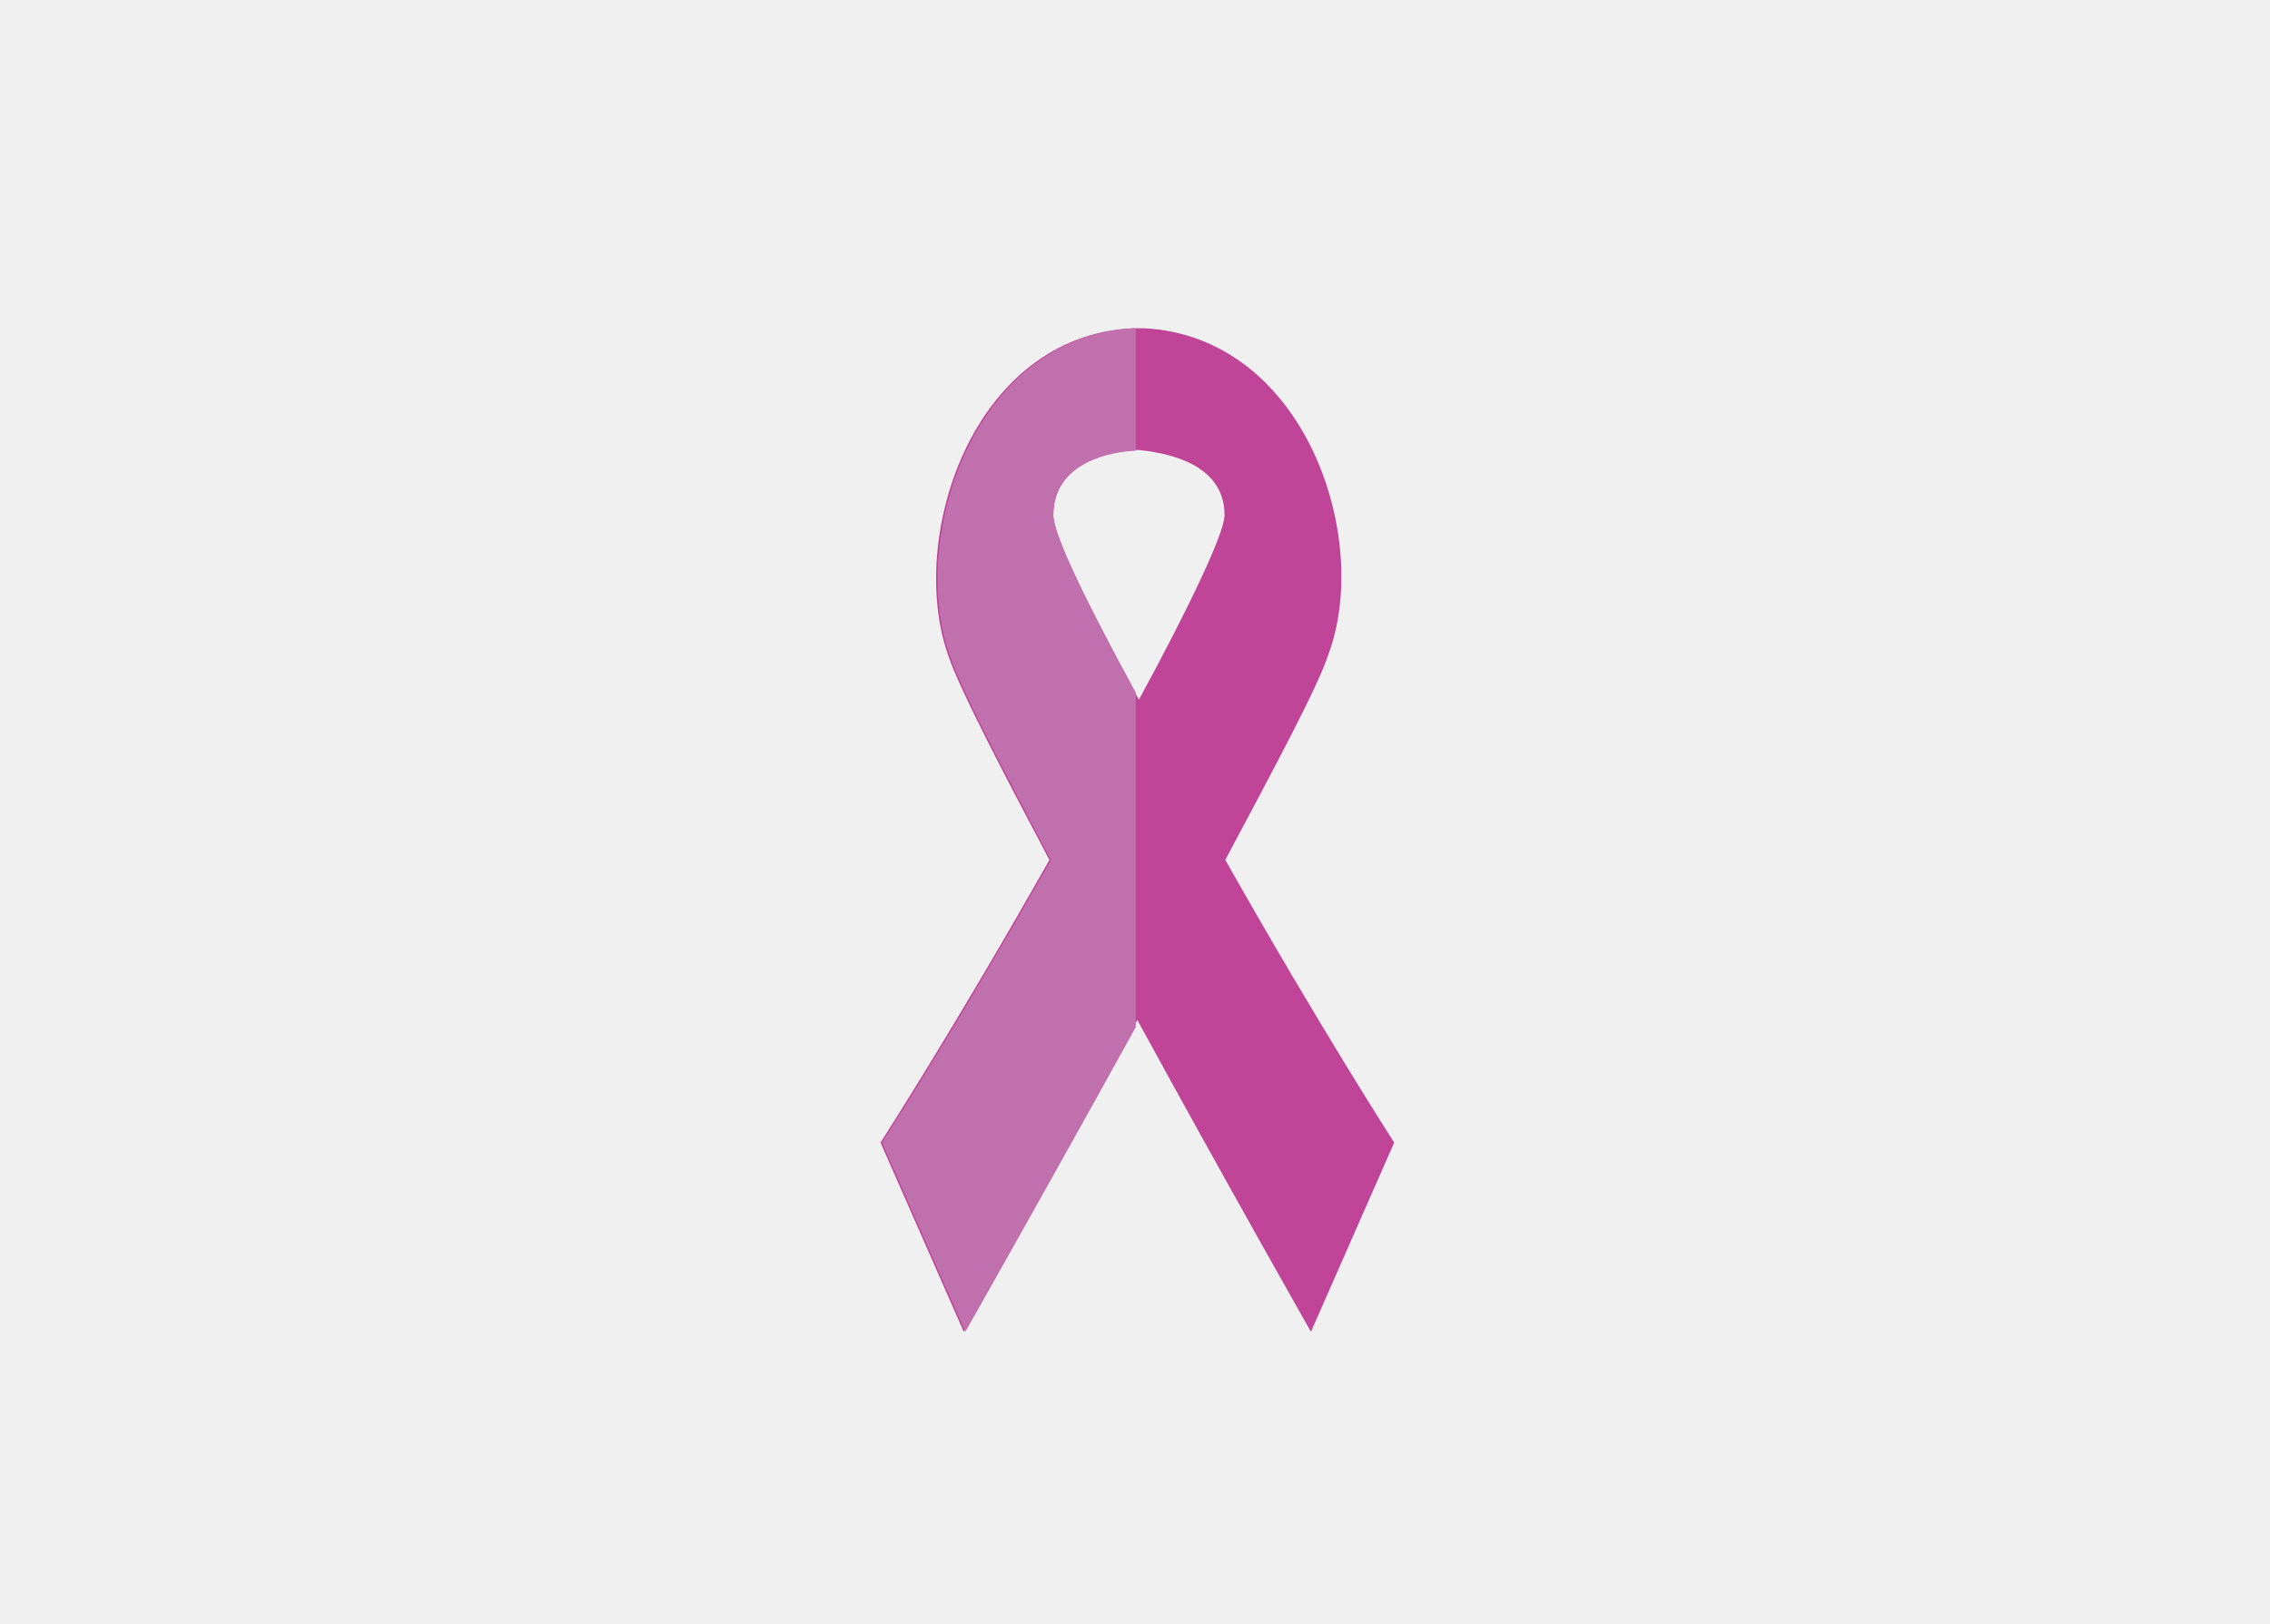
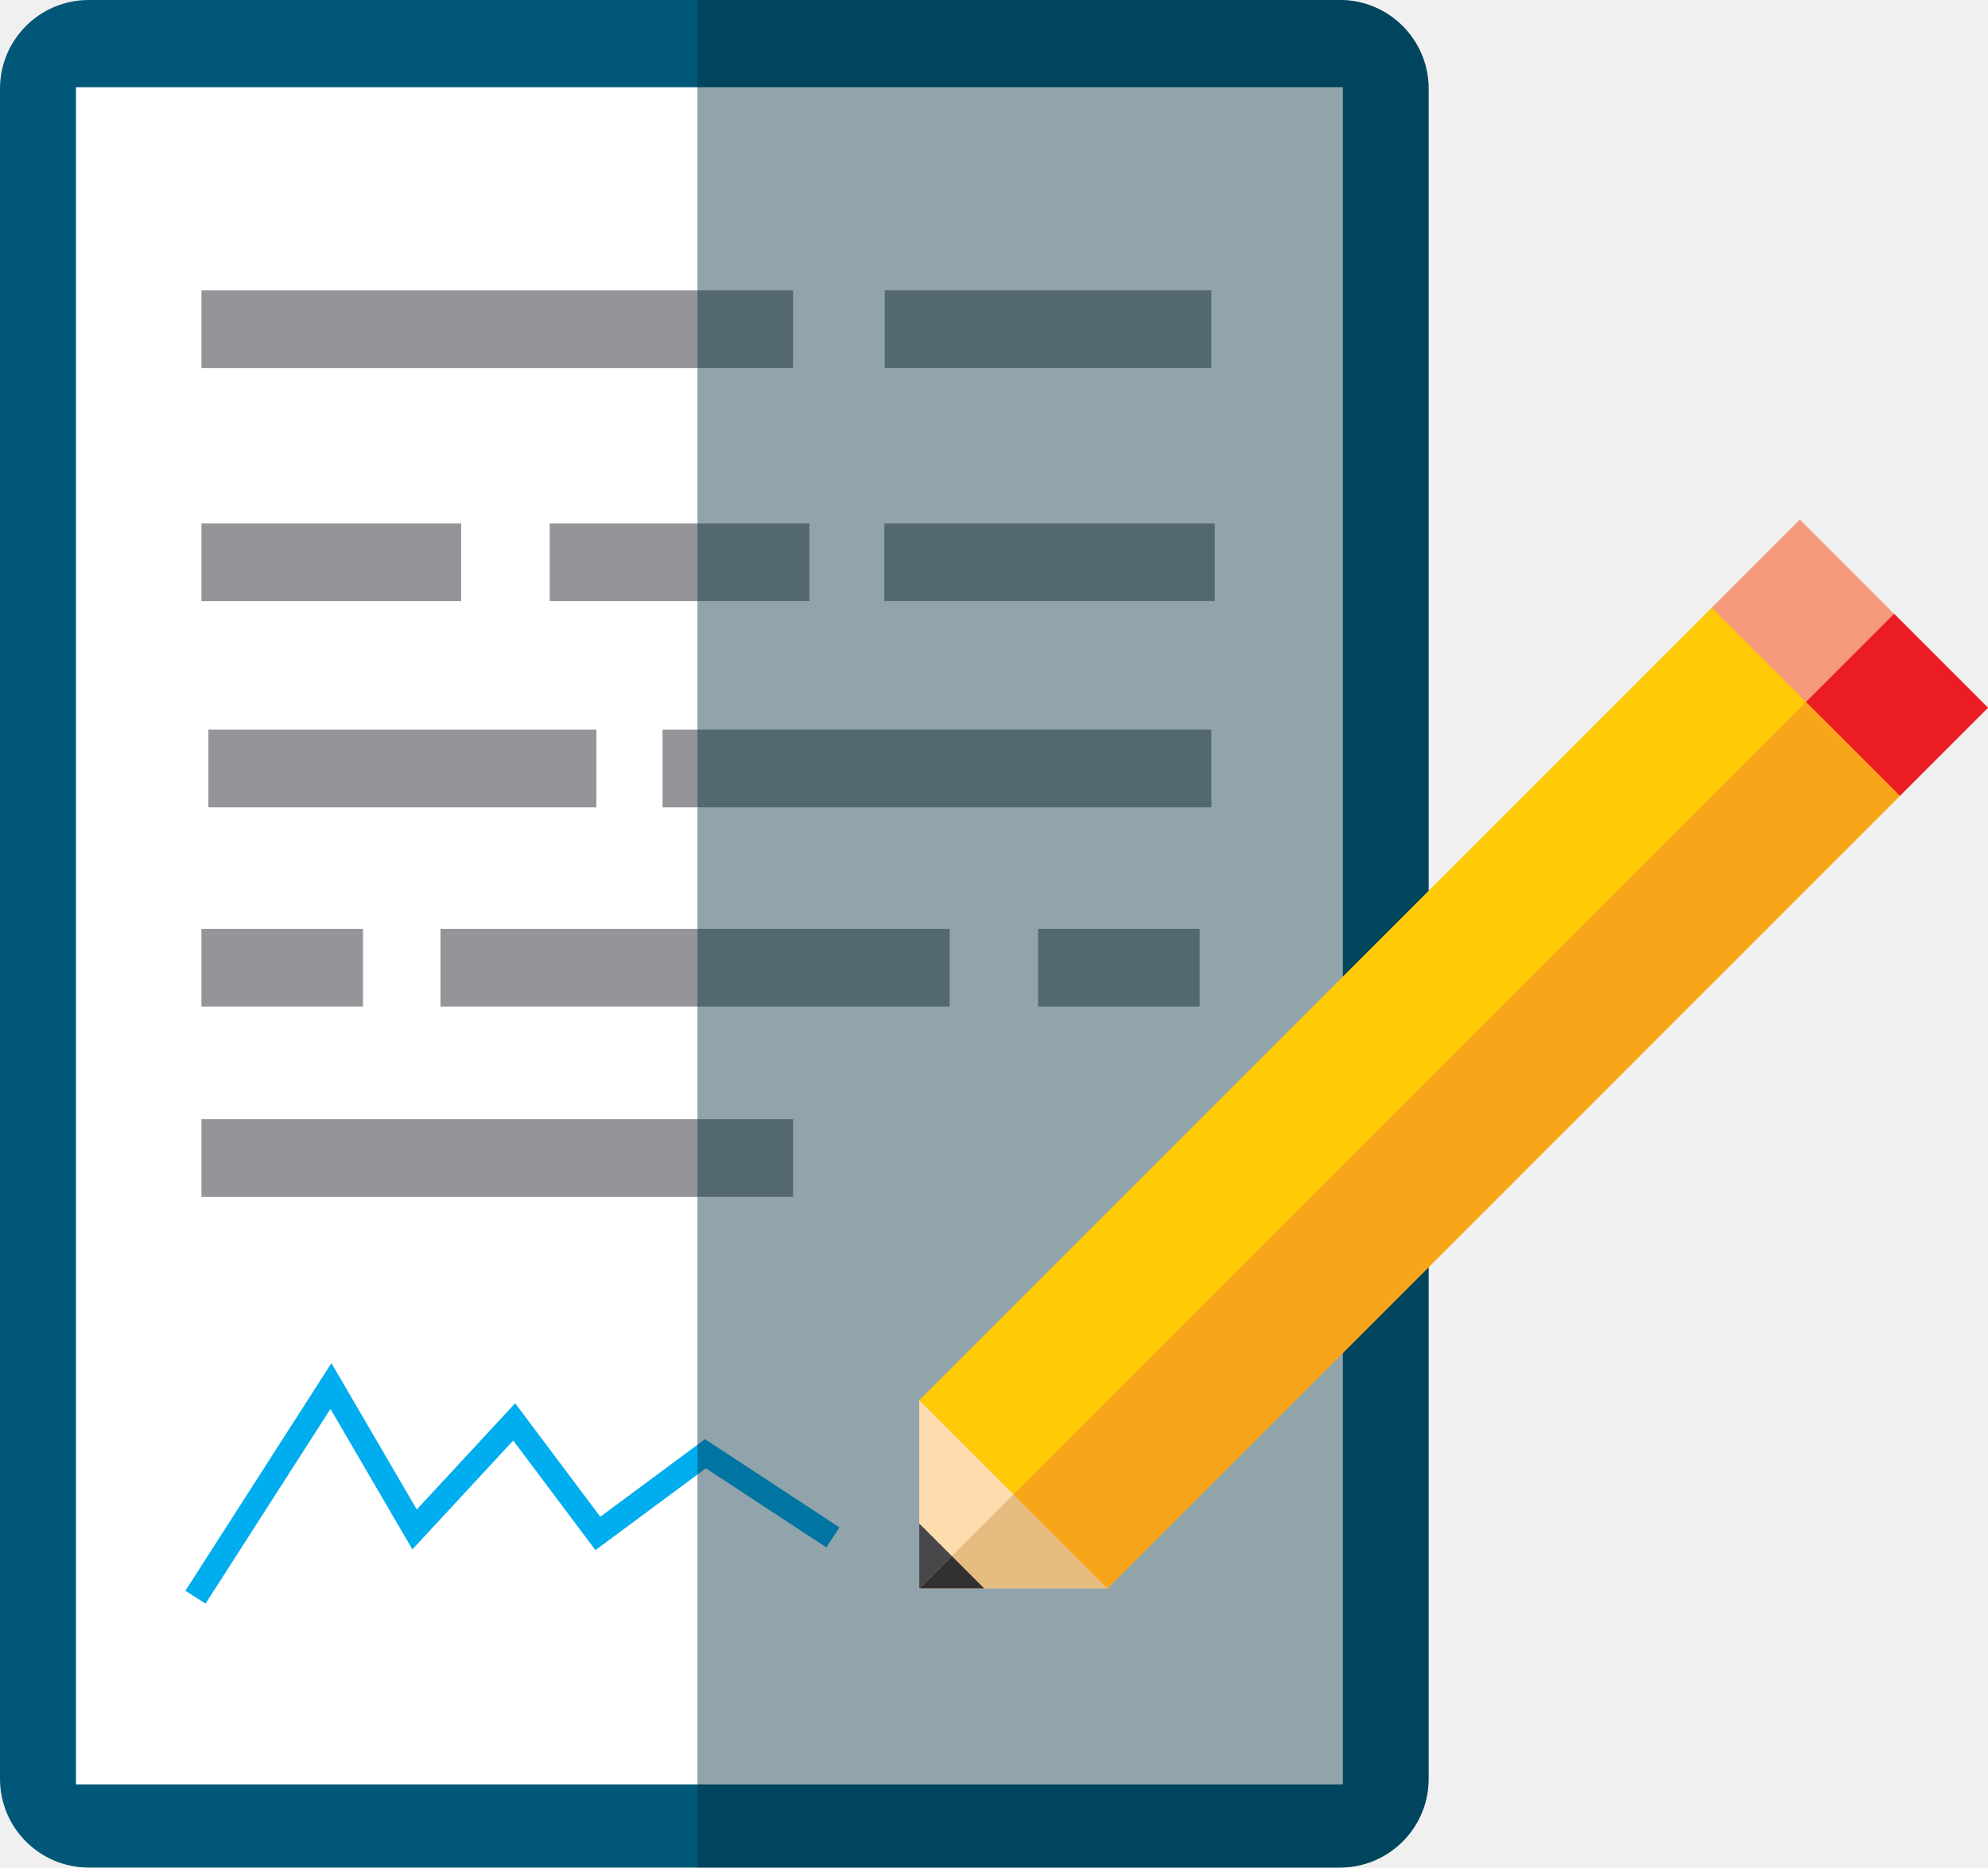
- <svg xmlns="http://www.w3.org/2000/svg" xmlns:xlink="http://www.w3.org/1999/xlink" version="1.1" id="Layer_1" x="0px" y="0px" width="289px" height="206.8px" viewBox="0 0 289 206.8" enable-background="new 0 0 289 206.8" xml:space="preserve">
-   <g display="none">
-     <defs>
-       <path id="SVGID_1_" d="M0,206V11.3C0,5.1,5.1,0,11.3,0h266.3c6.3,0,11.3,5.1,11.3,11.3V206H0z" />
-     </defs>
-     <clipPath id="SVGID_2_" display="inline">
-       <use xlink:href="#SVGID_1_" overflow="visible" />
-     </clipPath>
-     <linearGradient id="SVGID_3_" gradientUnits="userSpaceOnUse" x1="144.5" y1="276" x2="144.5" y2="-5.978109e-09">
-       <stop offset="0.316" style="stop-color:#FFFFFF" />
-       <stop offset="1" style="stop-color:#ADE1F9" />
-     </linearGradient>
-     <path display="inline" clip-path="url(#SVGID_2_)" fill="url(#SVGID_3_)" d="M277.7,276H11.3C5.1,276,0,270.9,0,264.7V11.3   C0,5.1,5.1,0,11.3,0h266.3c6.3,0,11.3,5.1,11.3,11.3v253.3C289,270.9,283.9,276,277.7,276z" />
-   </g>
+ <svg xmlns="http://www.w3.org/2000/svg" version="1.1" id="pledge" x="0px" y="0px" viewBox="0 0 166.334 156.25" enable-background="new 0 0 166.334 156.25" xml:space="preserve">
+   <path fill="#005777" d="M112.107,156.25H7.423C3.323,156.25,0,152.927,0,148.827V7.423C0,3.323,3.323,0,7.423,0h104.685  c4.099,0,7.423,3.323,7.423,7.423v141.405C119.53,152.927,116.207,156.25,112.107,156.25z" />
+   <rect x="6.356" y="7.296" fill="#FFFFFF" width="106" height="142" />
+   <rect x="16.855" y="24.296" fill="#939598" width="49.5" height="6.5" />
+   <rect x="16.855" y="93.629" fill="#939598" width="49.5" height="6.5" />
+   <rect x="16.855" y="43.796" fill="#939598" width="21.729" height="6.5" />
+   <rect x="16.855" y="77.712" fill="#939598" width="13.516" height="6.5" />
+   <rect x="86.856" y="77.712" fill="#939598" width="13.516" height="6.5" />
+   <rect x="36.855" y="77.712" fill="#939598" width="42.607" height="6.5" />
+   <rect x="45.991" y="43.796" fill="#939598" width="21.729" height="6.5" />
+   <rect x="73.991" y="43.796" fill="#939598" width="27.648" height="6.5" />
+   <rect x="74.027" y="24.296" fill="#939598" width="27.328" height="6.5" />
+   <rect x="55.435" y="61.046" fill="#939598" width="45.92" height="6.5" />
+   <rect x="17.436" y="61.046" fill="#939598" width="32.463" height="6.5" />
+   <polyline fill="none" stroke="#00ADEE" stroke-width="2" stroke-miterlimit="10" points="16.355,133.629 27.689,115.962   34.689,127.962 43.022,118.962 50.022,128.296 59.022,121.629 69.689,128.629 " />
+   <path opacity="0.43" fill="#002B3C" d="M112.107,0h-53.752v156.25h53.752c4.099,0,7.423-3.323,7.423-7.423V7.423  C119.53,3.323,116.207,0,112.107,0z" />
  <g>
    <g>
-       <path fill="#C04598" d="M169.1,83.4c5.6-14.9-3-40.6-23.5-41.6c-0.3,0-0.3,0-0.7,0c-0.3,0-0.3,0-0.7,0    c-20.5,1-28.7,26.8-23.5,41.6c1.3,4,6.6,14.2,12.9,26.1c-11.9,21.1-21.5,36-21.5,36l10.6,24.1c0,0,10.9-19.2,22.1-39.7    c11.2,20.5,22.1,39.7,22.1,39.7l10.6-24.1c0,0-9.6-14.9-21.5-36C162.5,97.3,167.8,87.4,169.1,83.4z M145,89.1    c-6.3-11.6-10.9-20.8-10.9-23.5c0-7.3,8.6-8.3,10.9-8.3c2.6,0.3,10.9,1.3,10.9,8.3C155.9,67.9,151.3,77.5,145,89.1z" />
+       <rect x="70.999" y="80.635" transform="matrix(0.7071 -0.7071 0.7071 0.7071 -30.315 110.3444)" fill="#FFCA05" width="94.081" height="22.262" />
+       <rect x="149.569" y="43.895" transform="matrix(0.7071 -0.7071 0.7071 0.7071 6.4242 125.5618)" fill="#F69A7E" width="10.42" height="22.262" />
+       <polygon fill="#FFDCAD" points="76.914,132.891 92.656,132.891 76.914,117.15   " />
+       <polygon fill="#48484A" points="76.914,132.891 82.341,132.891 76.914,127.465   " />
    </g>
-     <path fill="#C070AD" d="M144.6,88.2c-6.1-11.2-10.5-20.1-10.5-22.6c0-6.9,7.7-8.1,10.5-8.2V41.8c-0.1,0-0.1,0-0.2,0   c-20.5,1-28.7,26.8-23.5,41.6c1.3,4,6.6,14.2,12.9,26.1c-11.9,21.1-21.5,36-21.5,36l10.6,24.1c0,0,10.6-18.7,21.7-38.8V88.2z" />
+     <polygon fill="#E6BC81" points="76.941,132.891 92.656,132.891 84.798,125.034  " />
+     <rect x="74.942" y="90.152" transform="matrix(0.7071 -0.7071 0.7071 0.7071 -31.9479 114.287)" fill="#F9A51A" width="94.081" height="11.112" />
+     <polygon fill="#323031" points="76.941,132.891 82.341,132.891 79.641,130.191  " />
+     <rect x="153.512" y="53.412" transform="matrix(0.7071 -0.7071 0.7071 0.7071 4.7916 129.5044)" fill="#EC1C24" width="10.42" height="11.112" />
  </g>
</svg>
